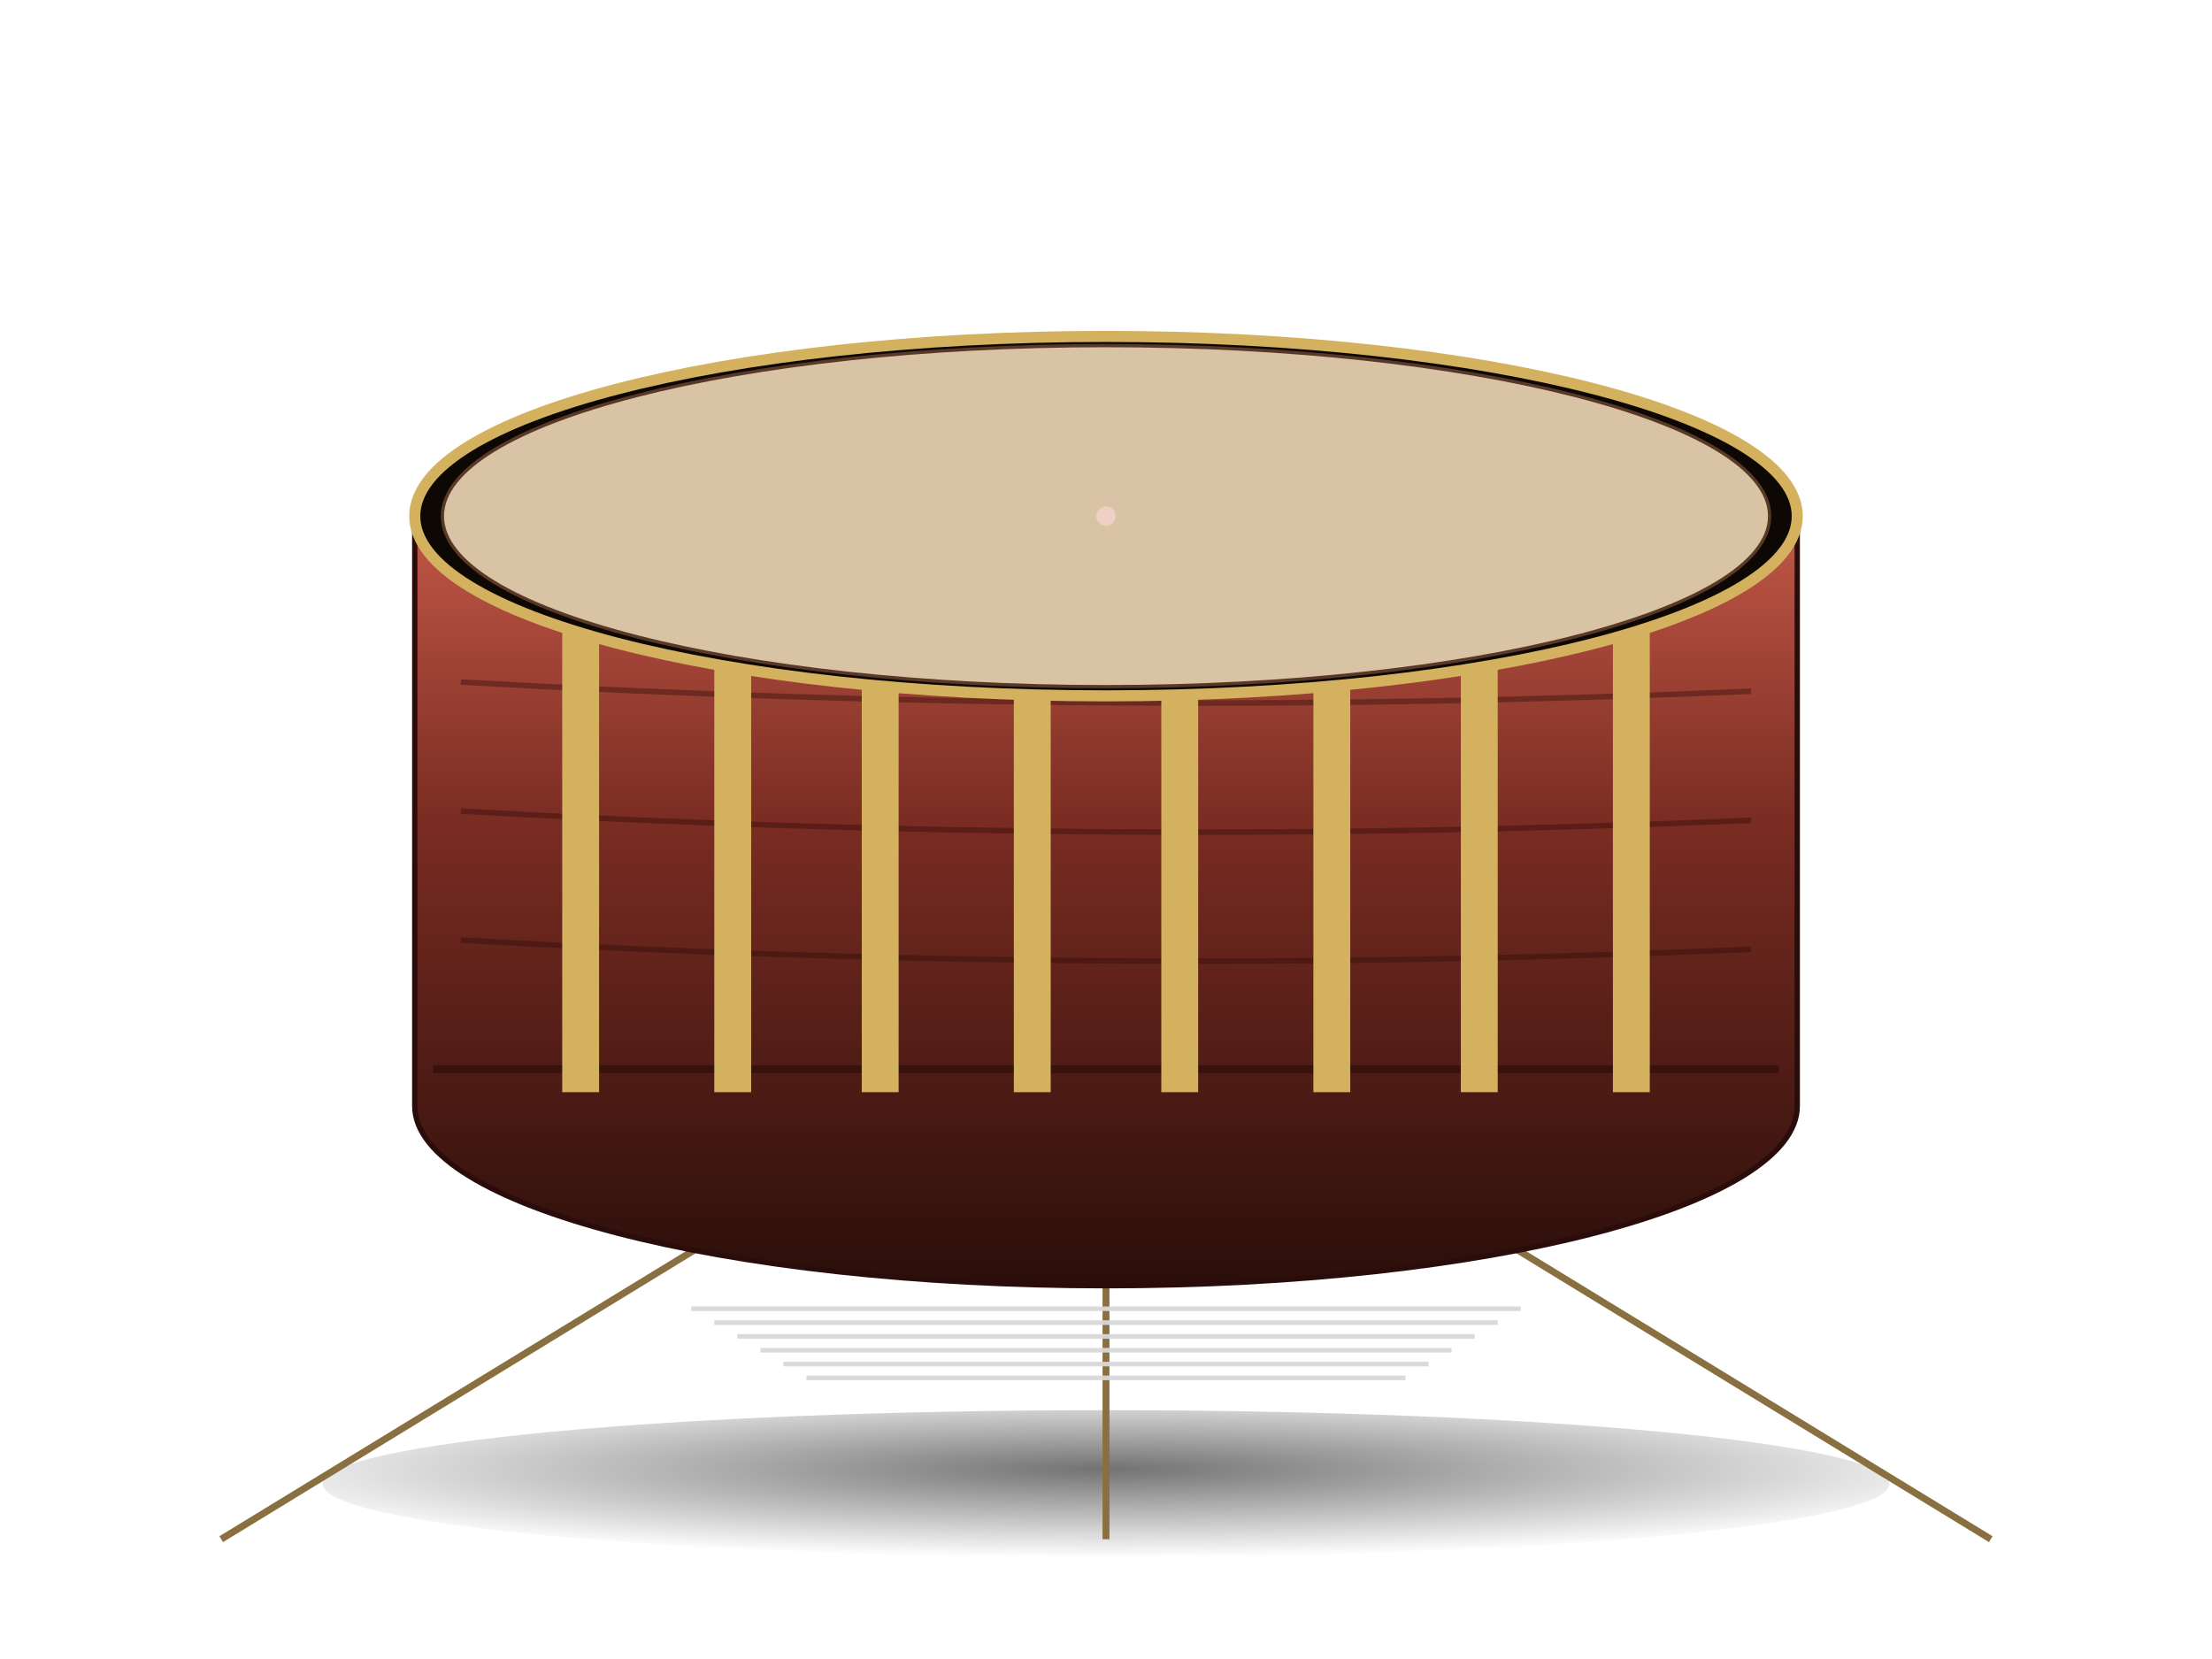
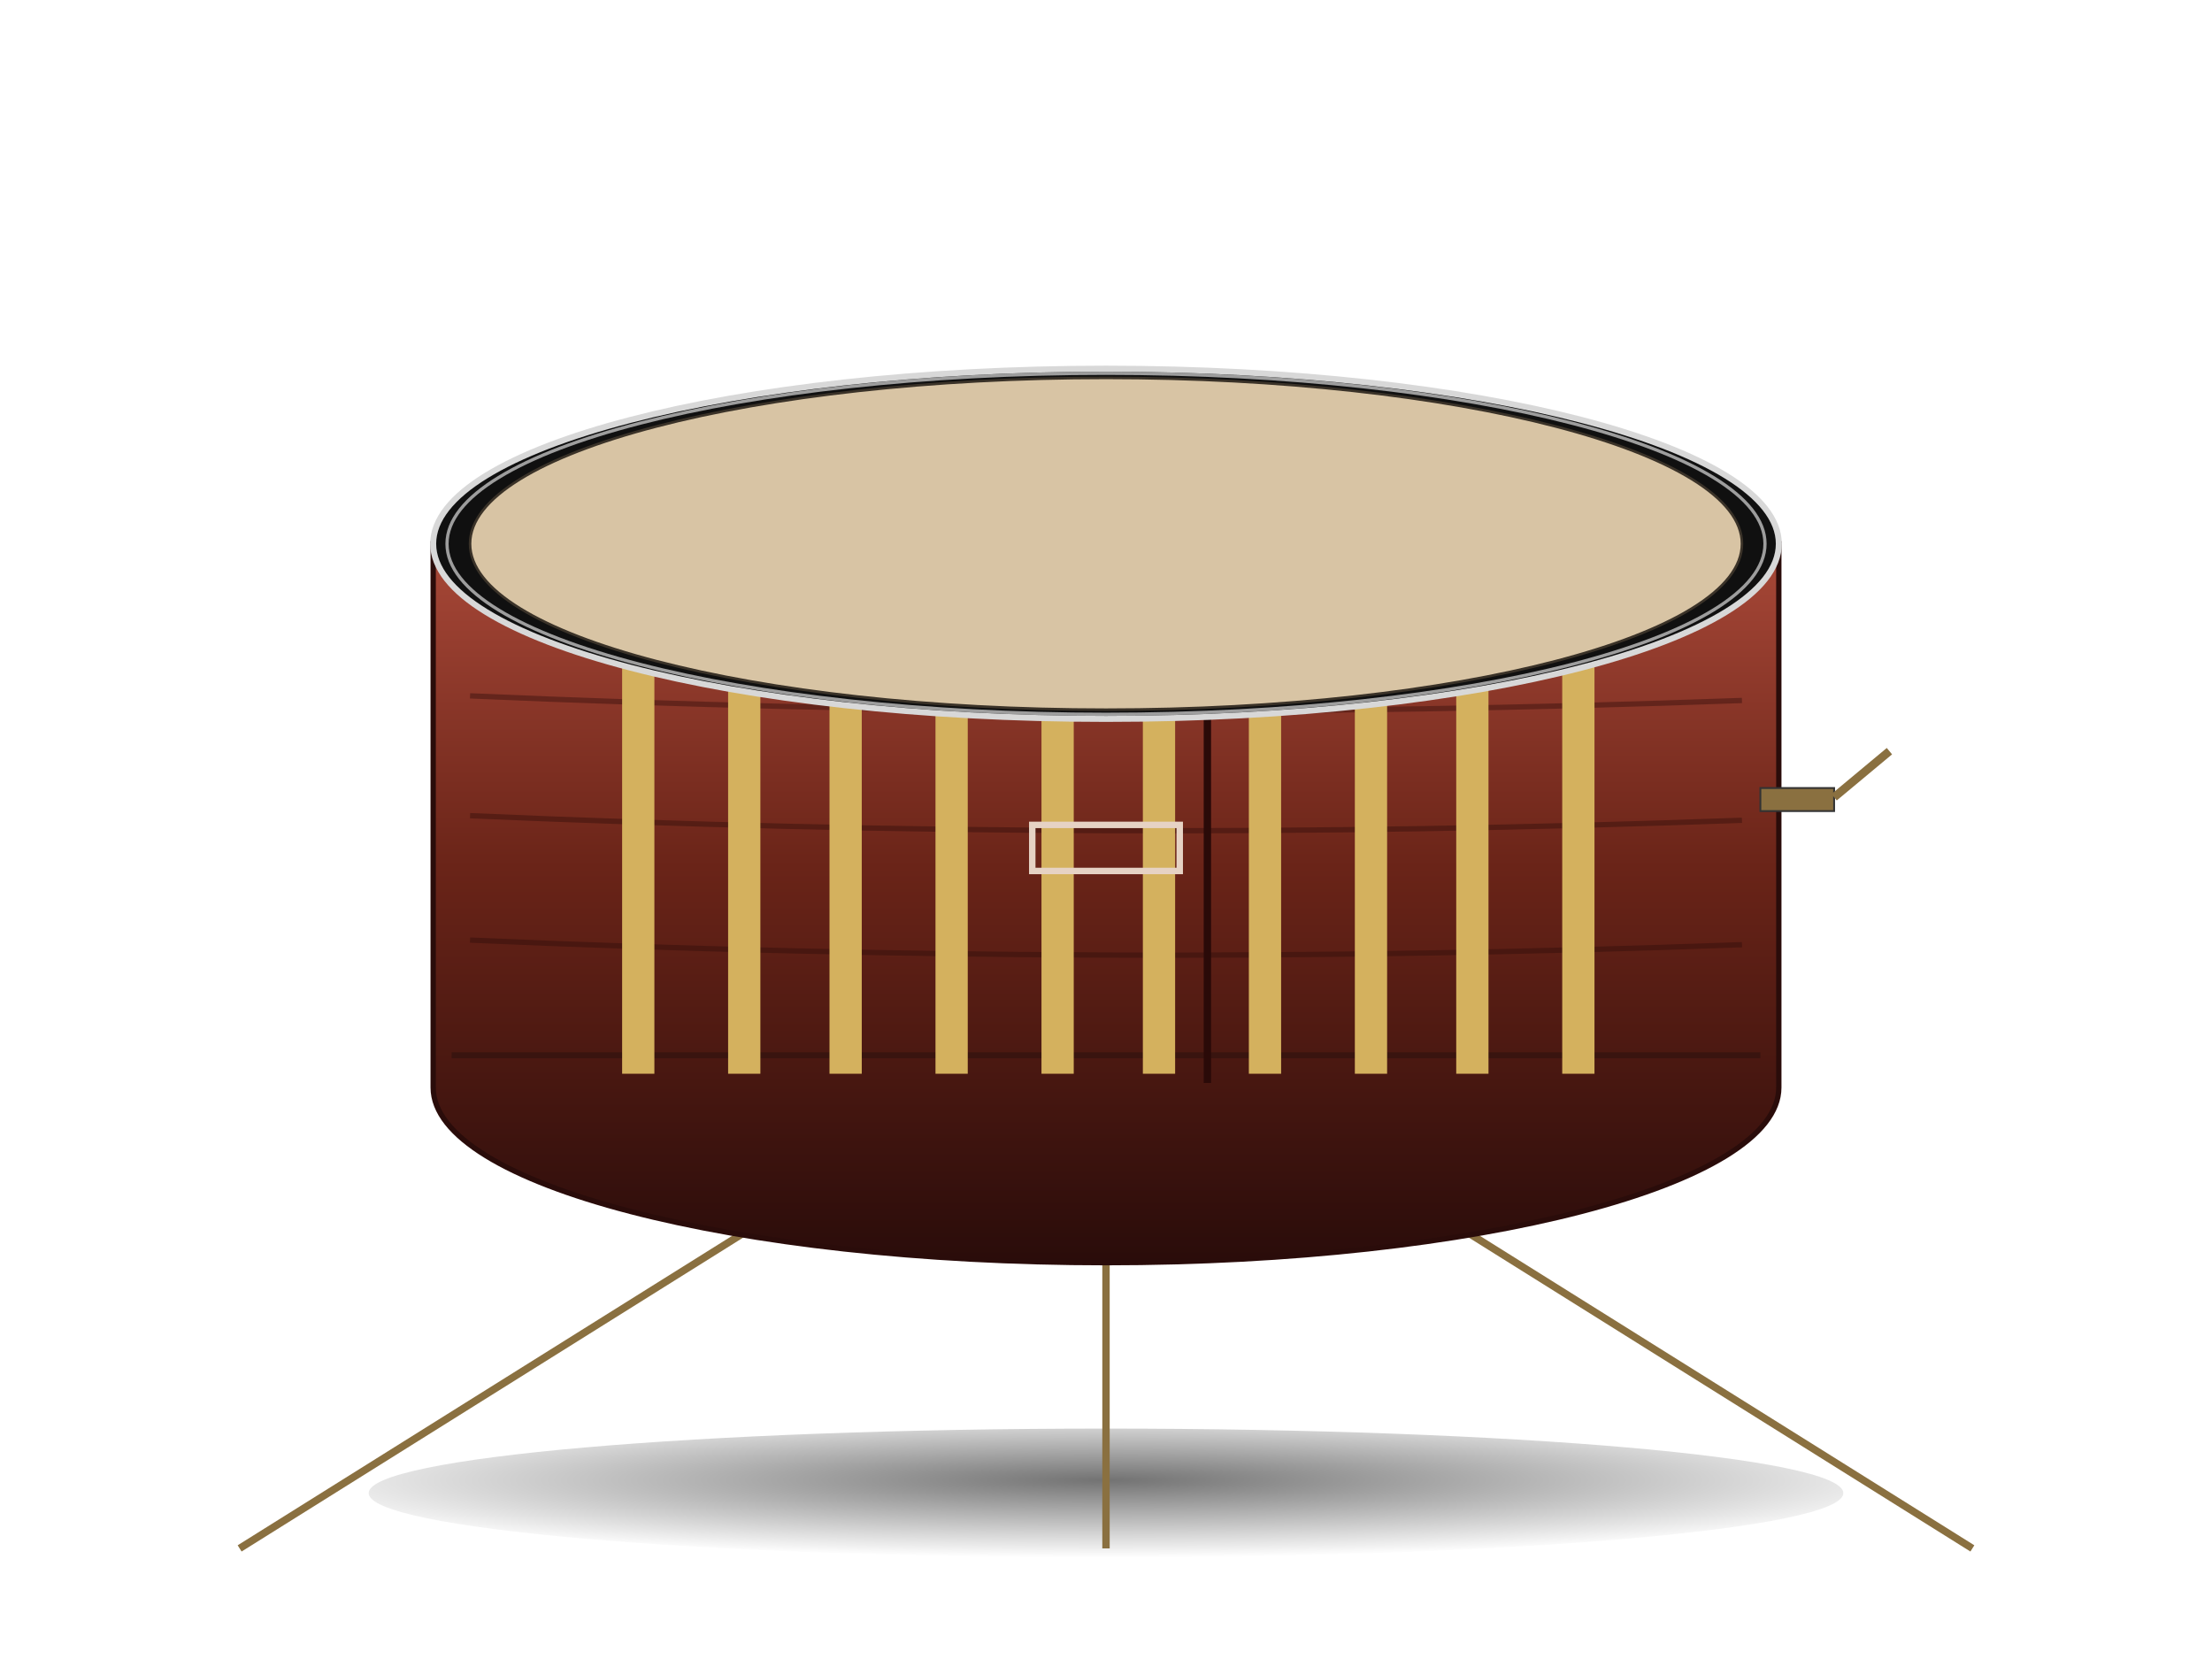
- <svg xmlns="http://www.w3.org/2000/svg" viewBox="0 0 480 360" fill="none" role="img" aria-label="Brady Jarrah Ply snare, isometric view">
+ <svg xmlns="http://www.w3.org/2000/svg" viewBox="0 0 480 360" fill="none" role="img" aria-label="Jarrah ply snare drum, isometric view">
  <defs>
-     <radialGradient id="br-cymbal" cx="0.5" cy="0.5" r="0.5">
-       <stop offset="0" stop-color="#d4ad57" />
-       <stop offset="0.55" stop-color="#8a6627" />
-       <stop offset="1" stop-color="#3d2c11" />
+     <radialGradient id="br-cymbal" cx="0.5" cy="0.45" r="0.55">
+       <stop offset="0" stop-color="#c4a15a" />
+       <stop offset="0.45" stop-color="#7a5a28" />
+       <stop offset="1" stop-color="#3a2810" />
    </radialGradient>
    <radialGradient id="br-floor" cx="0.5" cy="0.4" r="0.6">
      <stop offset="0" stop-color="#000" stop-opacity="0.55" />
      <stop offset="1" stop-color="#000" stop-opacity="0" />
    </radialGradient>
    <linearGradient id="br-chrome" x1="0" y1="0" x2="0" y2="1">
-       <stop offset="0" stop-color="#4a4a4a" />
-       <stop offset="1" stop-color="#0d0d0d" />
+       <stop offset="0" stop-color="#e8eaec" />
+       <stop offset="0.45" stop-color="#8e949c" />
+       <stop offset="1" stop-color="#2a2e32" />
+     </linearGradient>
+     <linearGradient id="br-brass" x1="0" y1="0" x2="0" y2="1">
+       <stop offset="0" stop-color="#f0d7a0" />
+       <stop offset="0.45" stop-color="#b8883c" />
+       <stop offset="1" stop-color="#5a3c18" />
    </linearGradient>
    <linearGradient id="br-shell" x1="0" y1="0" x2="0" y2="1">
-       <stop offset="0" stop-color="#c25848" />
-       <stop offset="0.4" stop-color="#7a2c22" />
-       <stop offset="1" stop-color="#2a0e0a" />
+       <stop offset="0" stop-color="#a84838" />
+       <stop offset="0.45" stop-color="#6a2418" />
+       <stop offset="1" stop-color="#2a0c0a" />
    </linearGradient>
  </defs>
-   <ellipse cx="240" cy="322" rx="170" ry="16" fill="url(#br-floor)" />
+   <ellipse cx="240" cy="324" rx="160" ry="14" fill="url(#br-floor)" />
  <g>
-     <line x1="192" y1="246" x2="48" y2="334" stroke="#8a7040" stroke-width="1.5" />
-     <line x1="240" y1="248" x2="240" y2="334" stroke="#8a7040" stroke-width="1.5" />
-     <line x1="288" y1="246" x2="432" y2="334" stroke="#8a7040" stroke-width="1.5" />
-     <path d="M90 112 L90 240 A150 39 0 0 0 390 240 L390 112 Z" fill="url(#br-shell)" stroke="#2a0c0a" stroke-width="1.15" />
+     <line x1="199" y1="244" x2="52" y2="336" stroke="#8a7040" stroke-width="1.6" />
+     <line x1="240" y1="246" x2="240" y2="336" stroke="#8a7040" stroke-width="1.6" />
+     <line x1="281" y1="244" x2="428" y2="336" stroke="#8a7040" stroke-width="1.6" />
+     <path d="M94 118 L94 236 A146 38 0 0 0 386 236 L386 118 Z" fill="url(#br-shell)" stroke="#2a0c0a" stroke-width="1.15" />
    <clipPath id="br-snare">
-       <path d="M90 112 L90 240 A150 39 0 0 0 390 240 L390 112 Z" />
+       <path d="M94 118 L94 236 A146 38 0 0 0 386 236 L386 118 Z" />
    </clipPath>
    <g clip-path="url(#br-snare)">
-       <path d="M100 120 Q240 128 380 122" fill="none" stroke="#2a0a08" stroke-width="1.2" opacity="0.4" />
-       <path d="M100 148 Q240 156 380 150" fill="none" stroke="#2a0a08" stroke-width="1.2" opacity="0.4" />
-       <path d="M100 176 Q240 184 380 178" fill="none" stroke="#2a0a08" stroke-width="1.2" opacity="0.4" />
-       <path d="M100 204 Q240 212 380 206" fill="none" stroke="#2a0a08" stroke-width="1.2" opacity="0.4" />
-       <line x1="94" y1="120" x2="386" y2="120" stroke="#2a0c0a" stroke-width="1.7" opacity="0.6" />
-       <line x1="94" y1="232" x2="386" y2="232" stroke="#2a0c0a" stroke-width="1.7" opacity="0.6" />
+       <path d="M102 124 Q240 130 378 125" fill="none" stroke="#2a0a08" stroke-width="1.15" opacity="0.4" />
+       <path d="M102 151 Q240 157 378 152" fill="none" stroke="#2a0a08" stroke-width="1.15" opacity="0.4" />
+       <path d="M102 177 Q240 183 378 178" fill="none" stroke="#2a0a08" stroke-width="1.15" opacity="0.4" />
+       <path d="M102 204 Q240 210 378 205" fill="none" stroke="#2a0a08" stroke-width="1.15" opacity="0.4" />
+       <line x1="98" y1="125" x2="382" y2="125" stroke="#2a100c" stroke-width="1.3" opacity="0.55" />
+       <line x1="98" y1="229" x2="382" y2="229" stroke="#2a100c" stroke-width="1.3" opacity="0.55" />
+       <line x1="262" y1="119" x2="262" y2="235" stroke="#2a0a08" stroke-width="1.6" />
    </g>
-     <rect x="122" y="115" width="8" height="122" fill="#d4b15e" />
-     <rect x="155" y="115" width="8" height="122" fill="#d4b15e" />
-     <rect x="187" y="115" width="8" height="122" fill="#d4b15e" />
-     <rect x="220" y="115" width="8" height="122" fill="#d4b15e" />
-     <rect x="252" y="115" width="8" height="122" fill="#d4b15e" />
-     <rect x="285" y="115" width="8" height="122" fill="#d4b15e" />
-     <rect x="317" y="115" width="8" height="122" fill="#d4b15e" />
-     <rect x="350" y="115" width="8" height="122" fill="#d4b15e" />
-     <ellipse cx="240" cy="112" rx="150" ry="39" fill="#0e0805" stroke="#d4b15e" stroke-width="2.4" />
-     <ellipse cx="240" cy="112" rx="144" ry="37" fill="#d8c4a4" stroke="#5a3828" stroke-width="0.7" />
-     <circle cx="240" cy="112" r="2.1" fill="#f0d0c4" />
-     <line x1="150" y1="284" x2="330" y2="284" stroke="#d8d8d8" stroke-width="1" opacity="0.95" />
-     <line x1="155" y1="287" x2="325" y2="287" stroke="#d8d8d8" stroke-width="1" opacity="0.95" />
-     <line x1="160" y1="290" x2="320" y2="290" stroke="#d8d8d8" stroke-width="1" opacity="0.95" />
-     <line x1="165" y1="293" x2="315" y2="293" stroke="#d8d8d8" stroke-width="1" opacity="0.95" />
-     <line x1="170" y1="296" x2="310" y2="296" stroke="#d8d8d8" stroke-width="1" opacity="0.95" />
-     <line x1="175" y1="299" x2="305" y2="299" stroke="#d8d8d8" stroke-width="1" opacity="0.95" />
+     <rect x="135" y="121" width="7" height="112" fill="#d4b15e" />
+     <rect x="158" y="121" width="7" height="112" fill="#d4b15e" />
+     <rect x="180" y="121" width="7" height="112" fill="#d4b15e" />
+     <rect x="203" y="121" width="7" height="112" fill="#d4b15e" />
+     <rect x="226" y="121" width="7" height="112" fill="#d4b15e" />
+     <rect x="248" y="121" width="7" height="112" fill="#d4b15e" />
+     <rect x="271" y="121" width="7" height="112" fill="#d4b15e" />
+     <rect x="294" y="121" width="7" height="112" fill="#d4b15e" />
+     <rect x="316" y="121" width="7" height="112" fill="#d4b15e" />
+     <rect x="339" y="121" width="7" height="112" fill="#d4b15e" />
+     <rect x="224" y="179" width="32" height="10" fill="none" stroke="#e6d2c4" stroke-width="1.4" />
+     <ellipse cx="240" cy="118" rx="146" ry="38" fill="#101010" stroke="#d8d8d8" stroke-width="1.3" />
+     <ellipse cx="240" cy="118" rx="143" ry="37" fill="none" stroke="#d8d8d8" stroke-width="0.7" opacity="0.7" />
+     <ellipse cx="240" cy="118" rx="138" ry="36" fill="#d8c4a4" stroke="#3a3228" stroke-width="0.55" />
+     <rect x="382" y="171" width="16" height="5" fill="#8a7040" stroke="#333" stroke-width="0.4" />
+     <line x1="398" y1="173" x2="410" y2="163" stroke="#8a7040" stroke-width="1.8" />
  </g>
</svg>
